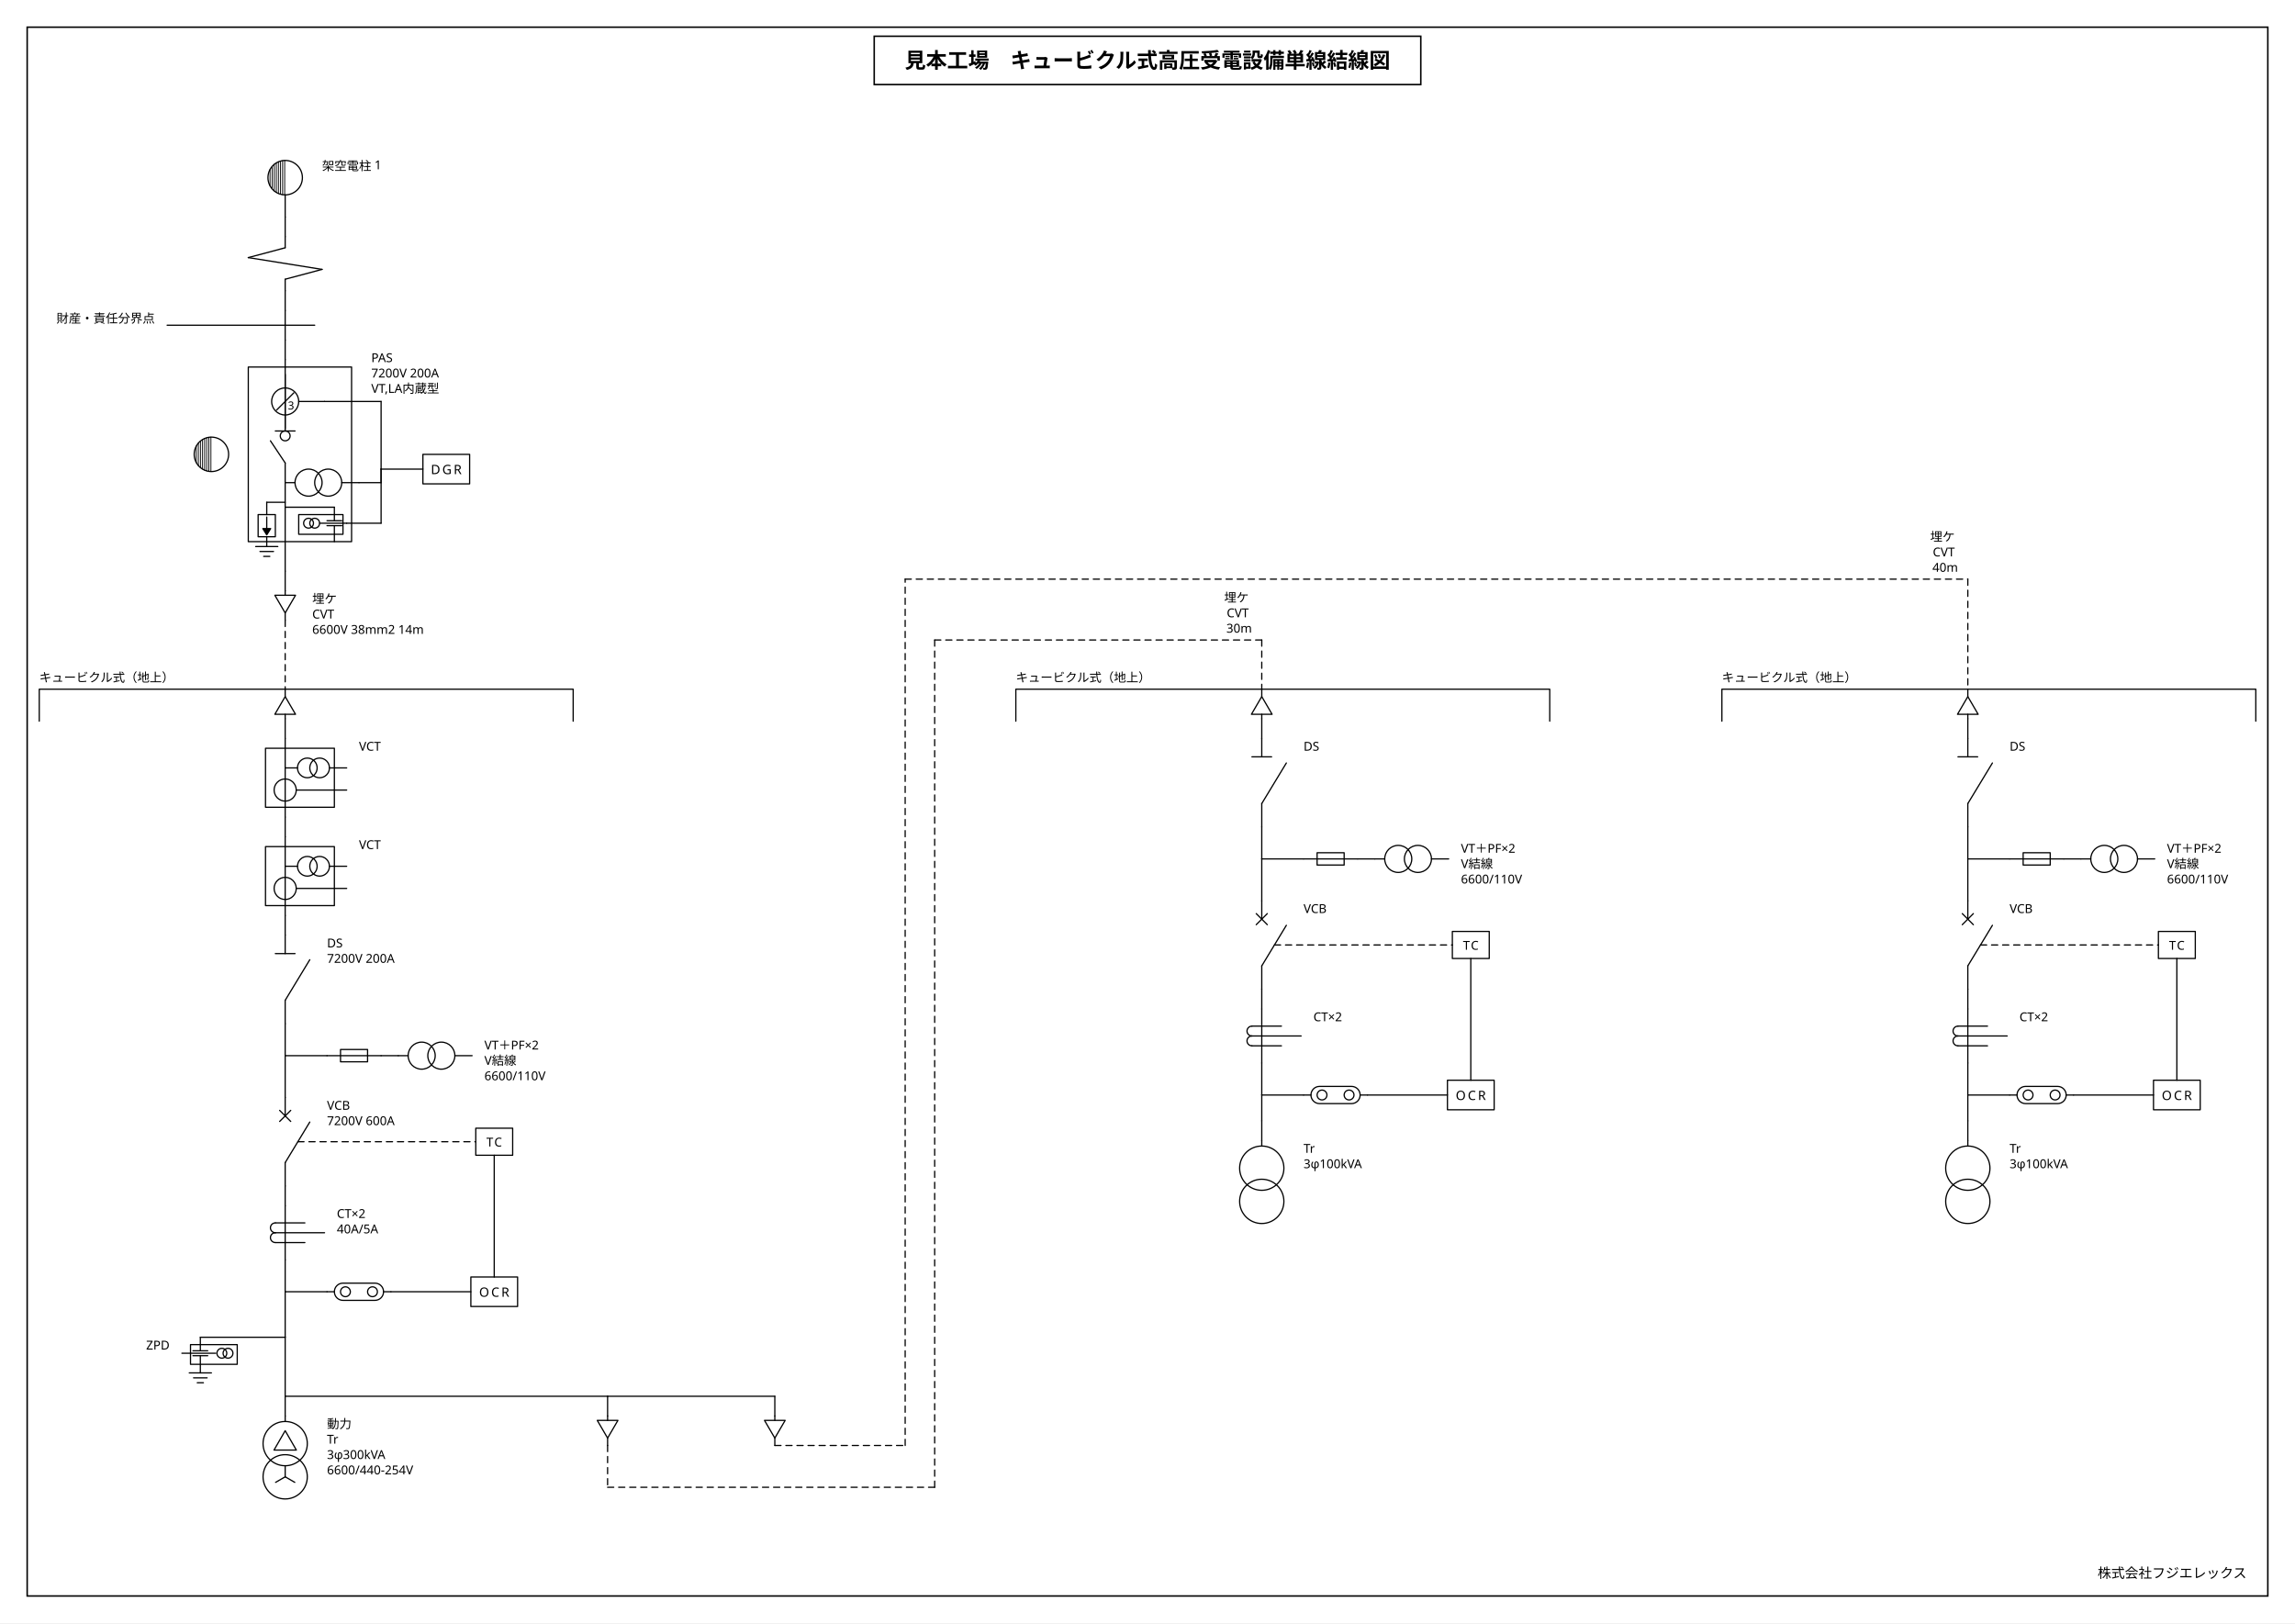
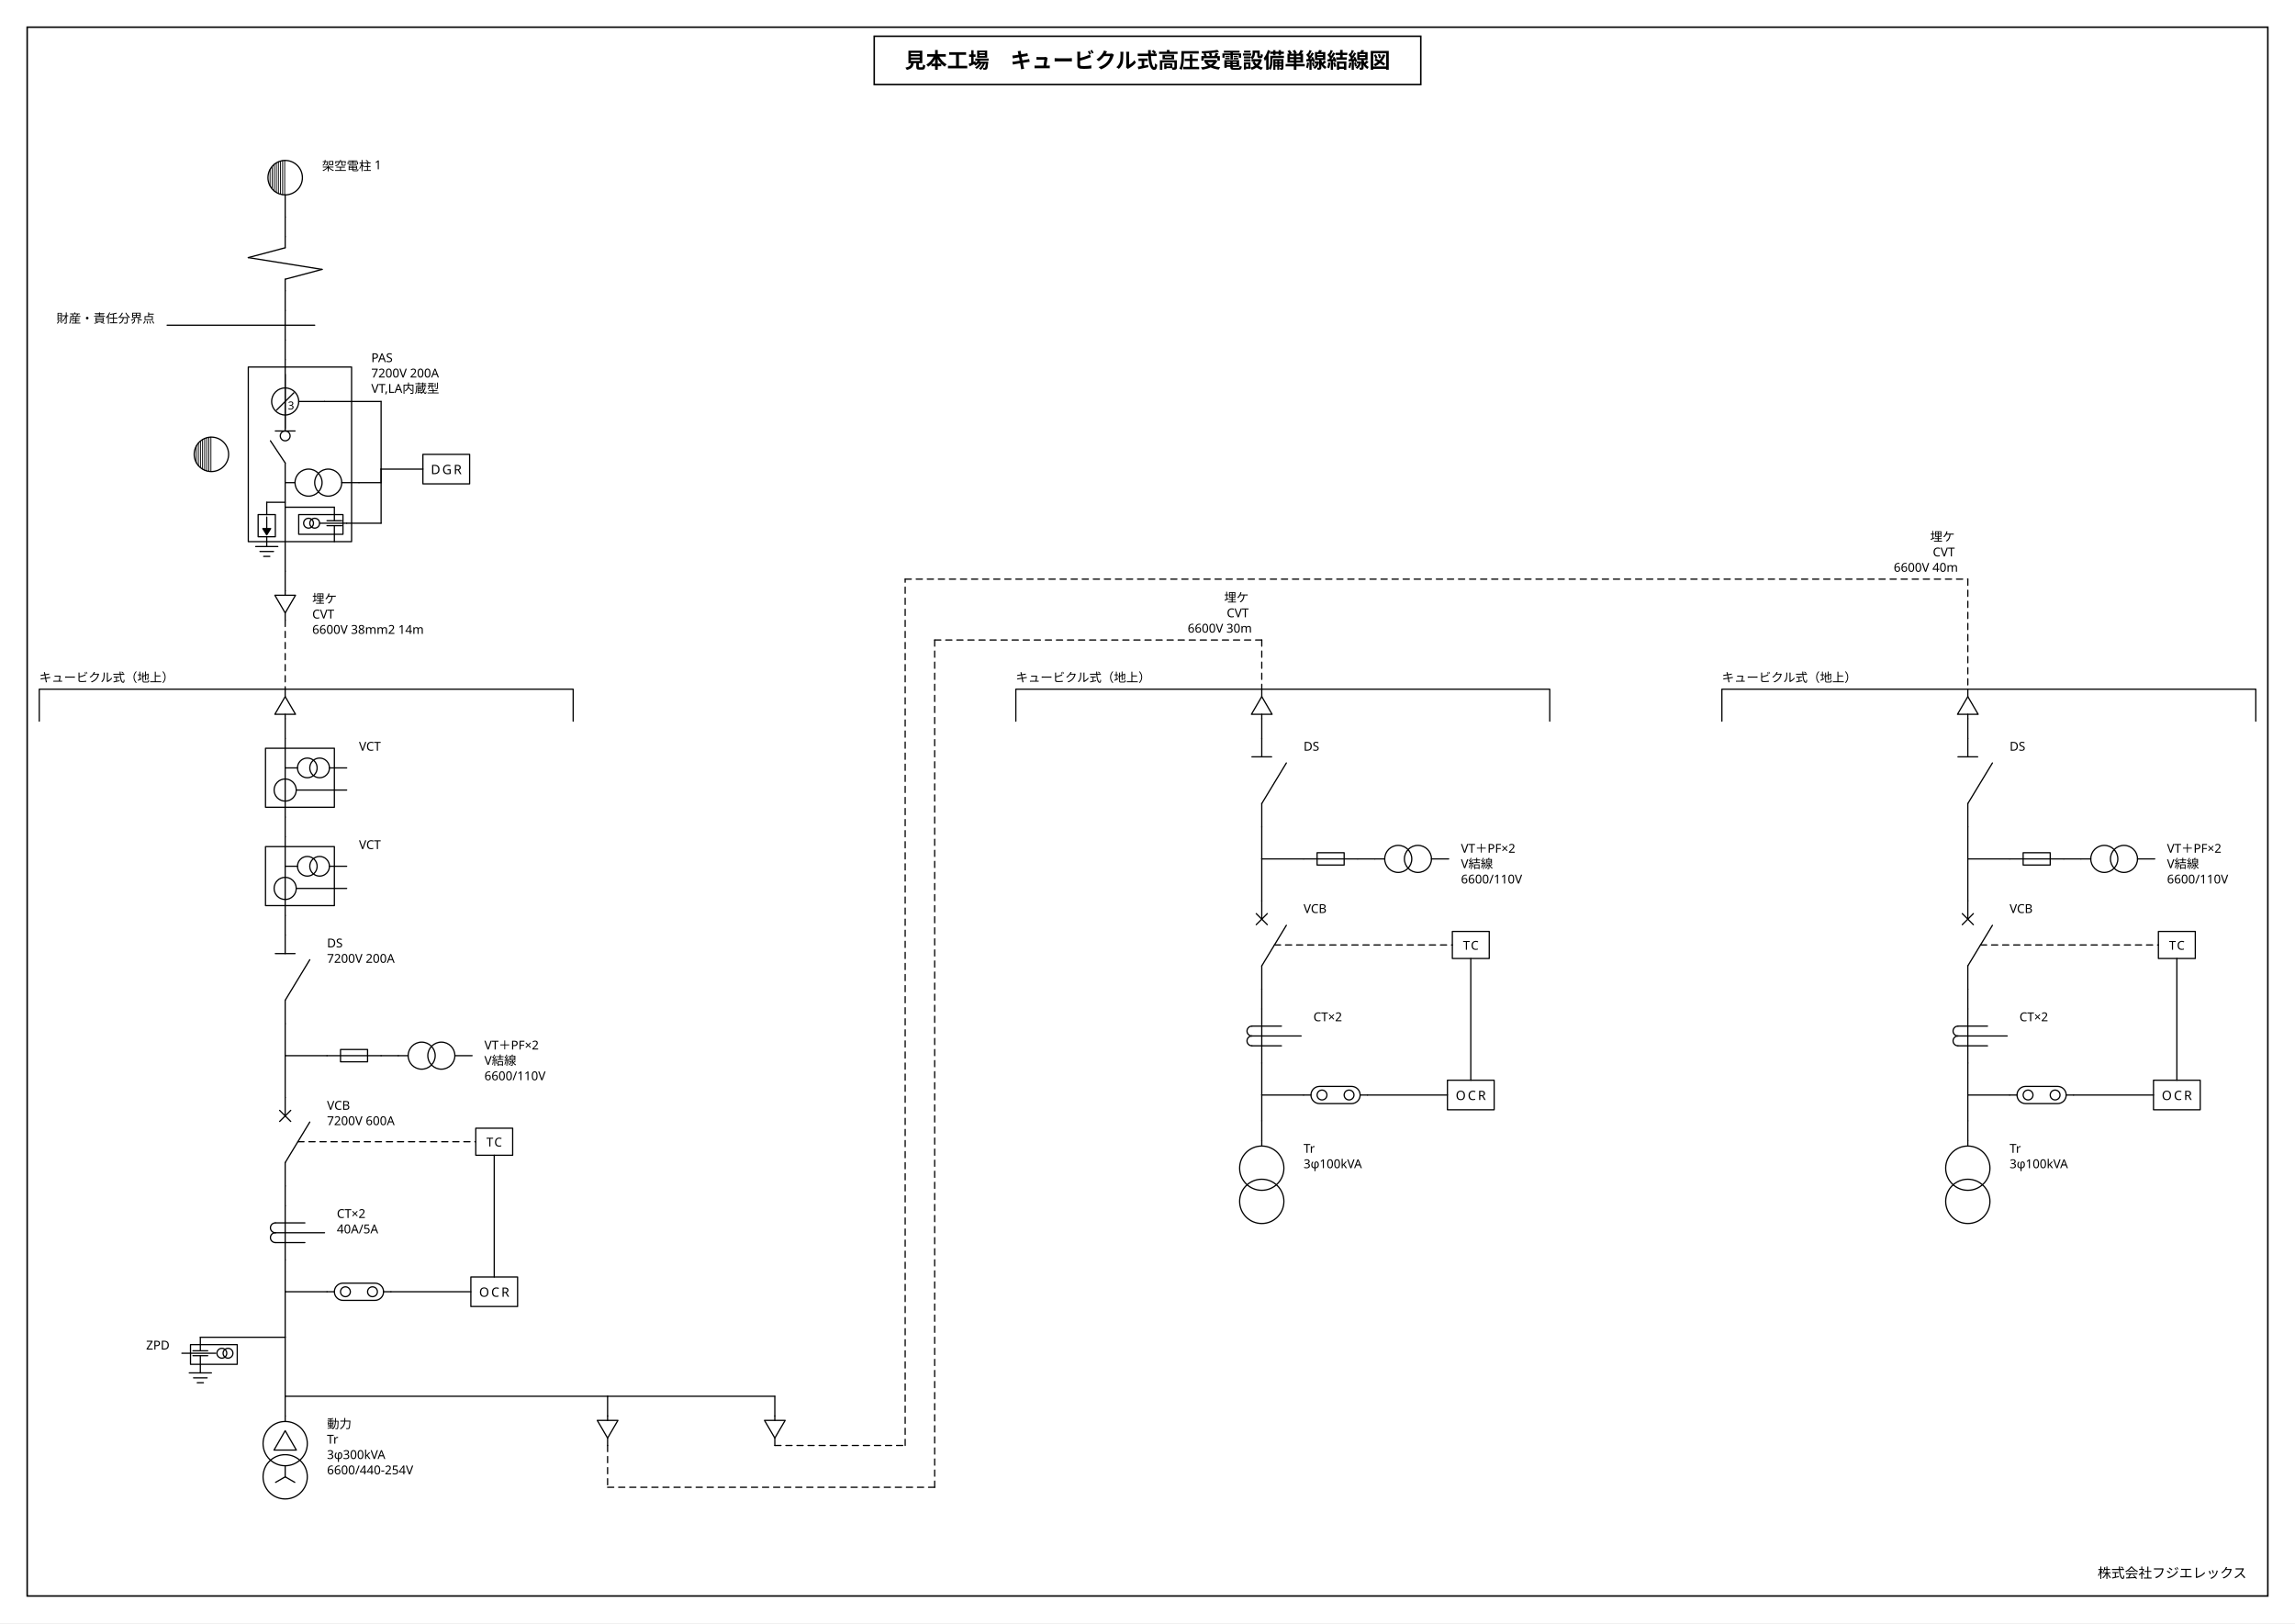
<svg xmlns="http://www.w3.org/2000/svg" viewBox="0 0 1520 1075" width="1520" height="1075">
  <rect x="0" y="0" width="1520" height="1075" fill="#fff" />
  <g stroke="#000" fill="none">
    <rect x="18" y="18" width="1484" height="1039" stroke-width="1" />
    <rect x="579" y="24" width="362" height="32" stroke-width="1" />
  </g>
  <text x="760" y="45" font-size="14" font-weight="700" text-anchor="middle" font-family="IPAGothic, 'IPAゴシック', 'Noto Sans JP', 'Hiragino Kaku Gothic ProN', 'Yu Gothic', sans-serif" fill="#000">見本工場　キュービクル式高圧受電設備単線結線図</text>
  <text x="1488" y="1045" font-size="9" text-anchor="end" font-family="IPAGothic, 'IPAゴシック', 'Noto Sans JP', 'Hiragino Kaku Gothic ProN', 'Yu Gothic', sans-serif" fill="#000">株式会社フジエレックス</text>
  <g transform="translate(188.88 104.63) scale(0.8144)">
    <g stroke="#000" fill="none" stroke-linecap="round" stroke-linejoin="round" color="#000">
      <path d="M -200 432 L 234.2 432 M -200 432 L -200 458 M 234.2 432 L 234.2 458" fill="none" stroke-width="1" />
      <text x="-200" y="426" font-size="10" font-family="IPAGothic, 'IPAゴシック', 'Noto Sans JP', 'Hiragino Kaku Gothic ProN', 'Yu Gothic', sans-serif" fill="currentColor" stroke="none">キュービクル式（地上）</text>
      <path d="M 594.2 432 L 1028.4 432 M 594.2 432 L 594.2 458 M 1028.4 432 L 1028.4 458" fill="none" stroke-width="1" />
      <text x="594.2" y="426" font-size="10" font-family="IPAGothic, 'IPAゴシック', 'Noto Sans JP', 'Hiragino Kaku Gothic ProN', 'Yu Gothic', sans-serif" fill="currentColor" stroke="none">キュービクル式（地上）</text>
      <path d="M 1168.4 432 L 1602.6 432 M 1168.4 432 L 1168.4 458 M 1602.6 432 L 1602.6 458" fill="none" stroke-width="1" />
      <text x="1168.4" y="426" font-size="10" font-family="IPAGothic, 'IPAゴシック', 'Noto Sans JP', 'Hiragino Kaku Gothic ProN', 'Yu Gothic', sans-serif" fill="currentColor" stroke="none">キュービクル式（地上）</text>
      <line x1="0" y1="48" x2="0" y2="64" stroke-width="1" />
      <line x1="0" y1="108" x2="0" y2="124" stroke-width="1" />
      <line x1="0" y1="148" x2="0" y2="164" stroke-width="1" />
      <line x1="0" y1="280" x2="-15" y2="280" stroke-width="1" />
      <line x1="0" y1="284" x2="40" y2="284" stroke-width="1" />
      <line x1="32" y1="198" x2="78" y2="198" stroke-width="1" />
      <line x1="78" y1="198" x2="78" y2="253" stroke-width="1" />
      <line x1="60" y1="264" x2="78" y2="264" stroke-width="1" />
      <line x1="78" y1="264" x2="78" y2="253" stroke-width="1" />
      <line x1="50" y1="297" x2="78" y2="297" stroke-width="1" />
      <line x1="78" y1="297" x2="78" y2="253" stroke-width="1" />
      <line x1="78" y1="253" x2="112" y2="253" stroke-width="1" />
      <line x1="0" y1="336" x2="0" y2="352" stroke-width="1" />
      <line x1="0" y1="376" x2="0" y2="432" stroke-width="1" stroke-dasharray="5 4" />
      <line x1="0" y1="456" x2="0" y2="472" stroke-width="1" />
      <line x1="0" y1="536" x2="0" y2="552" stroke-width="1" />
      <line x1="0" y1="616" x2="0" y2="632" stroke-width="1" />
      <line x1="0" y1="704" x2="0" y2="730" stroke-width="1" />
      <line x1="0" y1="730" x2="34" y2="730" stroke-width="1" />
      <line x1="78" y1="730" x2="92" y2="730" stroke-width="1" />
      <line x1="0" y1="730" x2="0" y2="764" stroke-width="1" />
      <line x1="0" y1="836" x2="0" y2="852" stroke-width="1" />
      <line x1="0" y1="896" x2="0" y2="922" stroke-width="1" />
      <line x1="0" y1="922" x2="34" y2="922" stroke-width="1" />
      <line x1="86" y1="922" x2="151" y2="922" stroke-width="1" />
      <line x1="10.303" y1="800" x2="155" y2="800" stroke-width="1" stroke-dasharray="5 4" />
      <line x1="170" y1="811" x2="170" y2="910" stroke-width="1" />
      <line x1="0" y1="922" x2="0" y2="959" stroke-width="1" />
      <line x1="0" y1="959" x2="-69" y2="959" stroke-width="1" />
      <line x1="0" y1="959" x2="0" y2="1007" stroke-width="1" />
      <line x1="0" y1="1007" x2="0" y2="1023" stroke-width="1" />
      <line x1="794.2" y1="456" x2="794.2" y2="472" stroke-width="1" />
      <line x1="794.2" y1="544" x2="794.2" y2="570" stroke-width="1" />
      <line x1="794.2" y1="570" x2="828.2" y2="570" stroke-width="1" />
      <line x1="872.2" y1="570" x2="886.2" y2="570" stroke-width="1" />
      <line x1="794.2" y1="570" x2="794.2" y2="604" stroke-width="1" />
      <line x1="794.2" y1="676" x2="794.2" y2="692" stroke-width="1" />
      <line x1="794.2" y1="736" x2="794.2" y2="762" stroke-width="1" />
      <line x1="794.2" y1="762" x2="828.2" y2="762" stroke-width="1" />
      <line x1="880.2" y1="762" x2="945.2" y2="762" stroke-width="1" />
      <line x1="804.503" y1="640" x2="949.2" y2="640" stroke-width="1" stroke-dasharray="5 4" />
      <line x1="964.2" y1="651" x2="964.2" y2="750" stroke-width="1" />
      <line x1="794.2" y1="762" x2="794.2" y2="783" stroke-width="1" />
      <line x1="794.2" y1="783" x2="794.2" y2="799" stroke-width="1" />
      <line x1="1368.4" y1="456" x2="1368.4" y2="472" stroke-width="1" />
      <line x1="1368.4" y1="544" x2="1368.4" y2="570" stroke-width="1" />
      <line x1="1368.4" y1="570" x2="1402.4" y2="570" stroke-width="1" />
      <line x1="1446.4" y1="570" x2="1460.4" y2="570" stroke-width="1" />
      <line x1="1368.4" y1="570" x2="1368.4" y2="604" stroke-width="1" />
      <line x1="1368.4" y1="676" x2="1368.4" y2="692" stroke-width="1" />
      <line x1="1368.4" y1="736" x2="1368.4" y2="762" stroke-width="1" />
      <line x1="1368.4" y1="762" x2="1402.4" y2="762" stroke-width="1" />
      <line x1="1454.4" y1="762" x2="1519.4" y2="762" stroke-width="1" />
      <line x1="1378.703" y1="640" x2="1523.4" y2="640" stroke-width="1" stroke-dasharray="5 4" />
      <line x1="1538.4" y1="651" x2="1538.4" y2="750" stroke-width="1" />
      <line x1="1368.4" y1="762" x2="1368.4" y2="783" stroke-width="1" />
      <line x1="1368.4" y1="783" x2="1368.4" y2="799" stroke-width="1" />
      <line x1="0" y1="1007" x2="262.2" y2="1007" stroke-width="1" />
      <line x1="262.2" y1="1007" x2="262.2" y2="1023" stroke-width="1" />
      <line x1="262.2" y1="1047" x2="262.2" y2="1081" stroke-width="1" stroke-dasharray="5 4" />
      <line x1="262.2" y1="1081" x2="528.2" y2="1081" stroke-width="1" stroke-dasharray="5 4" />
      <line x1="528.2" y1="1081" x2="528.2" y2="392" stroke-width="1" stroke-dasharray="5 4" />
      <line x1="528.2" y1="392" x2="794.2" y2="392" stroke-width="1" stroke-dasharray="5 4" />
      <line x1="794.2" y1="392" x2="794.2" y2="432" stroke-width="1" stroke-dasharray="5 4" />
      <line x1="262.2" y1="1007" x2="398.2" y2="1007" stroke-width="1" />
      <line x1="398.2" y1="1007" x2="398.2" y2="1023" stroke-width="1" />
      <line x1="398.2" y1="1047" x2="504.2" y2="1047" stroke-width="1" stroke-dasharray="5 4" />
      <line x1="504.2" y1="1047" x2="504.2" y2="342.5" stroke-width="1" stroke-dasharray="5 4" />
      <line x1="504.2" y1="342.5" x2="1368.4" y2="342.5" stroke-width="1" stroke-dasharray="5 4" />
      <line x1="1368.4" y1="342.5" x2="1368.4" y2="432" stroke-width="1" stroke-dasharray="5 4" />
      <text x="786.2" y="361" font-size="10" text-anchor="end" font-family="IPAGothic, 'IPAゴシック', 'Noto Sans JP', 'Hiragino Kaku Gothic ProN', 'Yu Gothic', sans-serif" fill="currentColor" stroke="none">
        <tspan x="786.2" dy="0">埋ケ</tspan>
        <tspan x="786.2" dy="12.5">CVT</tspan>
-         <tspan x="786.2" dy="12.5">30m</tspan>
+         <tspan x="786.2" dy="12.5">6600V 30m</tspan>
      </text>
      <text x="1360.4" y="311.5" font-size="10" text-anchor="end" font-family="IPAGothic, 'IPAゴシック', 'Noto Sans JP', 'Hiragino Kaku Gothic ProN', 'Yu Gothic', sans-serif" fill="currentColor" stroke="none">
        <tspan x="1360.4" dy="0">埋ケ</tspan>
        <tspan x="1360.4" dy="12.5">CVT</tspan>
-         <tspan x="1360.4" dy="12.5">40m</tspan>
+         <tspan x="1360.4" dy="12.5">6600V 40m</tspan>
      </text>
      <g transform="translate(-16 0)">
        <circle cx="16" cy="16" r="14" fill="none" stroke-width="1" />
        <line x1="3.7" y1="9.313" x2="3.7" y2="22.687" stroke-width="0.7" />
        <line x1="5.4" y1="6.855" x2="5.4" y2="25.145" stroke-width="0.7" />
        <line x1="7.1" y1="5.193" x2="7.1" y2="26.807" stroke-width="0.7" />
        <line x1="8.8" y1="3.993" x2="8.8" y2="28.007" stroke-width="0.7" />
        <line x1="10.5" y1="3.126" x2="10.5" y2="28.874" stroke-width="0.7" />
        <line x1="12.2" y1="2.526" x2="12.2" y2="29.474" stroke-width="0.7" />
        <line x1="13.9" y1="2.158" x2="13.9" y2="29.842" stroke-width="0.7" />
        <line x1="15.6" y1="2.006" x2="15.6" y2="29.994" stroke-width="0.7" />
        <line x1="16" y1="30" x2="16" y2="48" stroke-width="1" />
      </g>
      <text x="30" y="10" font-size="10" text-anchor="start" font-family="IPAGothic, 'IPAゴシック', 'Noto Sans JP', 'Hiragino Kaku Gothic ProN', 'Yu Gothic', sans-serif" fill="currentColor" stroke="none">
        <tspan x="30" dy="0">架空電柱 1</tspan>
      </text>
      <g transform="translate(-30 64)">
        <line x1="30" y1="0" x2="30" y2="9" stroke-width="1" />
        <line x1="30" y1="9" x2="0" y2="17" stroke-width="1" />
        <line x1="0" y1="17" x2="60" y2="26.6" stroke-width="1" />
        <line x1="60" y1="26.6" x2="30" y2="34.6" stroke-width="1" />
        <line x1="30" y1="34.6" x2="30" y2="44" stroke-width="1" />
      </g>
      <g transform="translate(-96 124)">
        <line x1="96" y1="0" x2="96" y2="24" stroke-width="1" />
        <line x1="0" y1="12" x2="120" y2="12" stroke-width="1" />
      </g>
      <text x="-106" y="134" font-size="10" text-anchor="end" font-family="IPAGothic, 'IPAゴシック', 'Noto Sans JP', 'Hiragino Kaku Gothic ProN', 'Yu Gothic', sans-serif" fill="currentColor" stroke="none">
        <tspan x="-106" dy="0">財産・責任分界点</tspan>
      </text>
      <g transform="translate(-36 164)">
        <line x1="36" y1="0" x2="36" y2="6" stroke-width="1" />
        <rect x="6" y="6" width="84" height="142" fill="none" stroke-width="1" />
        <line x1="36" y1="6" x2="36" y2="58" stroke-width="1" />
        <line x1="28" y1="58" x2="44" y2="58" stroke-width="1" />
        <circle cx="36" cy="62" r="4" fill="none" stroke-width="1" />
        <line x1="36" y1="84" x2="24" y2="66" stroke-width="1" />
        <line x1="36" y1="84" x2="36" y2="172" stroke-width="1" />
      </g>
      <text x="70" y="166" font-size="10" text-anchor="start" font-family="IPAGothic, 'IPAゴシック', 'Noto Sans JP', 'Hiragino Kaku Gothic ProN', 'Yu Gothic', sans-serif" fill="currentColor" stroke="none">
        <tspan x="70" dy="0">PAS</tspan>
        <tspan x="70" dy="12.5">7200V 200A</tspan>
        <tspan x="70" dy="12.5">VT,LA内蔵型</tspan>
      </text>
      <g transform="translate(-76 225)">
        <circle cx="16" cy="16" r="14" fill="none" stroke-width="1" />
        <line x1="3.7" y1="9.313" x2="3.7" y2="22.687" stroke-width="0.7" />
        <line x1="5.4" y1="6.855" x2="5.4" y2="25.145" stroke-width="0.7" />
        <line x1="7.1" y1="5.193" x2="7.1" y2="26.807" stroke-width="0.7" />
        <line x1="8.8" y1="3.993" x2="8.8" y2="28.007" stroke-width="0.7" />
        <line x1="10.5" y1="3.126" x2="10.5" y2="28.874" stroke-width="0.7" />
        <line x1="12.2" y1="2.526" x2="12.2" y2="29.474" stroke-width="0.7" />
        <line x1="13.9" y1="2.158" x2="13.9" y2="29.842" stroke-width="0.7" />
        <line x1="15.6" y1="2.006" x2="15.6" y2="29.994" stroke-width="0.7" />
      </g>
      <g transform="translate(-20 176)">
        <line x1="20" y1="0" x2="20" y2="44" stroke-width="1" />
        <circle cx="20" cy="22" r="11" fill="none" stroke-width="1" />
        <line x1="12.929" y1="29.071" x2="27.071" y2="14.929" stroke-width="1" />
        <text x="24.75" y="25" font-size="9" text-anchor="middle" dominant-baseline="central" font-family="IPAGothic, 'IPAゴシック', 'Noto Sans JP', 'Hiragino Kaku Gothic ProN', 'Yu Gothic', sans-serif" fill="currentColor" stroke="none">3</text>
        <line x1="31" y1="22" x2="52" y2="22" stroke-width="1" />
      </g>
      <g transform="translate(0 249)">
        <line x1="0" y1="15" x2="8" y2="15" stroke-width="1" />
        <circle cx="19" cy="15" r="11" fill="none" stroke-width="1" />
        <circle cx="35" cy="15" r="11" fill="none" stroke-width="1" />
        <line x1="46" y1="15" x2="60" y2="15" stroke-width="1" />
      </g>
      <g transform="translate(-35 280)">
        <line x1="20" y1="0" x2="20" y2="10" stroke-width="1" />
        <rect x="13" y="10" width="14" height="18" fill="none" stroke-width="1" />
        <line x1="20" y1="12" x2="20" y2="23" stroke-width="1" />
        <polygon points="16.8,21.38 20,26.5 23.2,21.38" fill="currentColor" stroke-width="1" />
        <line x1="20" y1="28" x2="20" y2="36" stroke-width="1" />
        <line x1="11" y1="36" x2="29" y2="36" stroke-width="1" />
        <line x1="14.5" y1="40" x2="25.5" y2="40" stroke-width="1" />
        <line x1="17.5" y1="44" x2="22.5" y2="44" stroke-width="1" />
      </g>
      <g transform="translate(10 284)">
        <line x1="30" y1="0" x2="30" y2="11" stroke-width="1" />
        <rect x="1" y="6" width="36" height="16" fill="none" stroke-width="1" />
        <line x1="24" y1="11" x2="36" y2="11" stroke-width="1" />
        <line x1="24" y1="15" x2="36" y2="15" stroke-width="1" />
        <line x1="30" y1="15" x2="30" y2="28" stroke-width="1" />
        <line x1="18" y1="13" x2="40" y2="13" stroke-width="1" />
        <circle cx="9" cy="13" r="4" fill="none" stroke-width="1" />
        <circle cx="14" cy="13" r="4" fill="none" stroke-width="1" />
      </g>
      <g transform="translate(112 241)">
        <rect x="0" y="0" width="38" height="24" fill="none" stroke-width="1" />
        <text x="19" y="12" font-size="10.5" text-anchor="middle" dominant-baseline="central" font-family="IPAGothic, 'IPAゴシック', 'Noto Sans JP', 'Hiragino Kaku Gothic ProN', 'Yu Gothic', sans-serif" letter-spacing="1.6" fill="currentColor" stroke="none">DGR</text>
      </g>
      <g transform="translate(-12 352)">
        <line x1="12" y1="0" x2="12" y2="3.6" stroke-width="1" />
        <polygon points="3.6,3.6 20.4,3.6 12,18" fill="none" stroke-width="1" />
        <line x1="12" y1="18" x2="12" y2="24" stroke-width="1" />
      </g>
      <text x="22" y="362" font-size="10" text-anchor="start" font-family="IPAGothic, 'IPAゴシック', 'Noto Sans JP', 'Hiragino Kaku Gothic ProN', 'Yu Gothic', sans-serif" fill="currentColor" stroke="none">
        <tspan x="22" dy="0">埋ケ</tspan>
        <tspan x="22" dy="12.5">CVT</tspan>
        <tspan x="22" dy="12.5">6600V 38mm2 14m</tspan>
      </text>
      <g transform="translate(-12 432) rotate(180 12 12)">
        <line x1="12" y1="0" x2="12" y2="3.6" stroke-width="1" />
        <polygon points="3.6,3.6 20.4,3.6 12,18" fill="none" stroke-width="1" />
        <line x1="12" y1="18" x2="12" y2="24" stroke-width="1" />
      </g>
      <g transform="translate(-22 472)">
        <line x1="22" y1="0" x2="22" y2="64" stroke-width="1" />
        <rect x="6" y="8" width="56" height="48" fill="none" stroke-width="1" />
        <line x1="22" y1="24" x2="32" y2="24" stroke-width="1" />
        <circle cx="40" cy="24" r="8" fill="none" stroke-width="1" />
        <circle cx="50" cy="24" r="8" fill="none" stroke-width="1" />
        <line x1="58" y1="24" x2="72" y2="24" stroke-width="1" />
        <circle cx="22" cy="42" r="9" fill="none" stroke-width="1" />
        <line x1="31" y1="42" x2="72" y2="42" stroke-width="1" />
      </g>
      <text x="60" y="482" font-size="10" text-anchor="start" font-family="IPAGothic, 'IPAゴシック', 'Noto Sans JP', 'Hiragino Kaku Gothic ProN', 'Yu Gothic', sans-serif" fill="currentColor" stroke="none">
        <tspan x="60" dy="0">VCT</tspan>
      </text>
      <g transform="translate(-22 552)">
        <line x1="22" y1="0" x2="22" y2="64" stroke-width="1" />
        <rect x="6" y="8" width="56" height="48" fill="none" stroke-width="1" />
        <line x1="22" y1="24" x2="32" y2="24" stroke-width="1" />
        <circle cx="40" cy="24" r="8" fill="none" stroke-width="1" />
        <circle cx="50" cy="24" r="8" fill="none" stroke-width="1" />
        <line x1="58" y1="24" x2="72" y2="24" stroke-width="1" />
        <circle cx="22" cy="42" r="9" fill="none" stroke-width="1" />
        <line x1="31" y1="42" x2="72" y2="42" stroke-width="1" />
      </g>
      <text x="60" y="562" font-size="10" text-anchor="start" font-family="IPAGothic, 'IPAゴシック', 'Noto Sans JP', 'Hiragino Kaku Gothic ProN', 'Yu Gothic', sans-serif" fill="currentColor" stroke="none">
        <tspan x="60" dy="0">VCT</tspan>
      </text>
      <g transform="translate(-24 632)">
        <line x1="24" y1="0" x2="24" y2="15" stroke-width="1" />
        <line x1="16" y1="15" x2="32" y2="15" stroke-width="1" />
        <line x1="24" y1="53" x2="44" y2="20" stroke-width="1" />
        <line x1="24" y1="53" x2="24" y2="72" stroke-width="1" />
      </g>
      <text x="34" y="642" font-size="10" text-anchor="start" font-family="IPAGothic, 'IPAゴシック', 'Noto Sans JP', 'Hiragino Kaku Gothic ProN', 'Yu Gothic', sans-serif" fill="currentColor" stroke="none">
        <tspan x="34" dy="0">DS</tspan>
        <tspan x="34" dy="12.5">7200V 200A</tspan>
      </text>
      <g transform="translate(36 708) rotate(-90 20 22)">
        <line x1="20" y1="0" x2="20" y2="44" stroke-width="1" />
        <rect x="15" y="11" width="10" height="22" fill="none" stroke-width="1" />
      </g>
      <g transform="translate(92 715)">
        <line x1="0" y1="15" x2="8" y2="15" stroke-width="1" />
        <circle cx="19" cy="15" r="11" fill="none" stroke-width="1" />
        <circle cx="35" cy="15" r="11" fill="none" stroke-width="1" />
        <line x1="46" y1="15" x2="60" y2="15" stroke-width="1" />
      </g>
      <text x="162" y="725" font-size="10" text-anchor="start" font-family="IPAGothic, 'IPAゴシック', 'Noto Sans JP', 'Hiragino Kaku Gothic ProN', 'Yu Gothic', sans-serif" fill="currentColor" stroke="none">
        <tspan x="162" dy="0">VT＋PF×2</tspan>
        <tspan x="162" dy="12.5">V結線</tspan>
        <tspan x="162" dy="12.5">6600/110V</tspan>
      </text>
      <g transform="translate(-24 764)">
        <line x1="24" y1="0" x2="24" y2="15" stroke-width="1" />
        <line x1="19.5" y1="10.5" x2="28.5" y2="19.5" stroke-width="1" />
        <line x1="28.5" y1="10.5" x2="19.5" y2="19.5" stroke-width="1" />
        <line x1="24" y1="53" x2="44" y2="20" stroke-width="1" />
        <line x1="24" y1="53" x2="24" y2="72" stroke-width="1" />
      </g>
      <text x="34" y="774" font-size="10" text-anchor="start" font-family="IPAGothic, 'IPAゴシック', 'Noto Sans JP', 'Hiragino Kaku Gothic ProN', 'Yu Gothic', sans-serif" fill="currentColor" stroke="none">
        <tspan x="34" dy="0">VCB</tspan>
        <tspan x="34" dy="12.5">7200V 600A</tspan>
      </text>
      <g transform="translate(-24 852)">
        <line x1="24" y1="0" x2="24" y2="44" stroke-width="1" />
        <line x1="16" y1="14" x2="40" y2="14" stroke-width="1" />
        <line x1="16" y1="30" x2="40" y2="30" stroke-width="1" />
        <line x1="16" y1="22" x2="56" y2="22" stroke-width="1" />
        <path d="M 16 14 A 4 4 0 0 0 16 22" fill="none" stroke-width="1" />
        <path d="M 16 22 A 4 4 0 0 0 16 30" fill="none" stroke-width="1" />
      </g>
      <text x="42" y="862" font-size="10" text-anchor="start" font-family="IPAGothic, 'IPAゴシック', 'Noto Sans JP', 'Hiragino Kaku Gothic ProN', 'Yu Gothic', sans-serif" fill="currentColor" stroke="none">
        <tspan x="42" dy="0">CT×2</tspan>
        <tspan x="42" dy="12.5">40A/5A</tspan>
      </text>
      <g transform="translate(34 911)">
        <line x1="0" y1="11" x2="6" y2="11" stroke-width="1" />
        <rect x="6" y="4" width="40" height="14" rx="7" fill="none" stroke-width="1" />
        <circle cx="15" cy="11" r="4" fill="none" stroke-width="1" />
        <circle cx="37" cy="11" r="4" fill="none" stroke-width="1" />
        <line x1="46" y1="11" x2="52" y2="11" stroke-width="1" />
      </g>
      <g transform="translate(151 910)">
        <rect x="0" y="0" width="38" height="24" fill="none" stroke-width="1" />
        <text x="19" y="12" font-size="10.5" text-anchor="middle" dominant-baseline="central" font-family="IPAGothic, 'IPAゴシック', 'Noto Sans JP', 'Hiragino Kaku Gothic ProN', 'Yu Gothic', sans-serif" letter-spacing="1.6" fill="currentColor" stroke="none">OCR</text>
      </g>
      <g transform="translate(155 789)">
        <rect x="0" y="0" width="30" height="22" fill="none" stroke-width="1" />
        <text x="15" y="11" font-size="10" text-anchor="middle" dominant-baseline="central" font-family="IPAGothic, 'IPAゴシック', 'Noto Sans JP', 'Hiragino Kaku Gothic ProN', 'Yu Gothic', sans-serif" letter-spacing="1" fill="currentColor" stroke="none">TC</text>
      </g>
      <g transform="translate(-84 959)">
        <line x1="15" y1="0" x2="15" y2="11" stroke-width="1" />
        <rect x="7" y="6" width="38" height="16" fill="none" stroke-width="1" />
        <line x1="9" y1="11" x2="21" y2="11" stroke-width="1" />
        <line x1="9" y1="15" x2="21" y2="15" stroke-width="1" />
        <line x1="15" y1="15" x2="15" y2="29" stroke-width="1" />
        <line x1="6" y1="29" x2="24" y2="29" stroke-width="1" />
        <line x1="9.5" y1="33" x2="20.5" y2="33" stroke-width="1" />
        <line x1="12.5" y1="37" x2="17.5" y2="37" stroke-width="1" />
        <line x1="0" y1="13" x2="27.5" y2="13" stroke-width="1" />
        <circle cx="32.5" cy="13" r="4" fill="none" stroke-width="1" />
        <circle cx="37.5" cy="13" r="4" fill="none" stroke-width="1" />
      </g>
      <text x="-94" y="969" font-size="10" text-anchor="end" font-family="IPAGothic, 'IPAゴシック', 'Noto Sans JP', 'Hiragino Kaku Gothic ProN', 'Yu Gothic', sans-serif" fill="currentColor" stroke="none">
        <tspan x="-94" dy="0">ZPD</tspan>
      </text>
      <g transform="translate(-24 1023)">
        <line x1="24" y1="0" x2="24" y2="4.5" stroke-width="1" />
        <circle cx="24" cy="22.5" r="18" fill="none" stroke-width="1" />
        <circle cx="24" cy="49.5" r="18" fill="none" stroke-width="1" />
        <polygon points="24,12 33.093,27.75 14.907,27.75" fill="none" stroke-width="1" />
        <line x1="24" y1="49.5" x2="24" y2="40.5" stroke-width="1" />
        <line x1="24" y1="49.5" x2="31.794" y2="54" stroke-width="1" />
        <line x1="24" y1="49.5" x2="16.206" y2="54" stroke-width="1" />
      </g>
      <text x="34" y="1033" font-size="10" text-anchor="start" font-family="IPAGothic, 'IPAゴシック', 'Noto Sans JP', 'Hiragino Kaku Gothic ProN', 'Yu Gothic', sans-serif" fill="currentColor" stroke="none">
        <tspan x="34" dy="0">動力</tspan>
        <tspan x="34" dy="12.5">Tr</tspan>
        <tspan x="34" dy="12.5">3φ300kVA</tspan>
        <tspan x="34" dy="12.5">6600/440-254V</tspan>
      </text>
      <g transform="translate(782.2 432) rotate(180 12 12)">
        <line x1="12" y1="0" x2="12" y2="3.6" stroke-width="1" />
        <polygon points="3.6,3.6 20.4,3.6 12,18" fill="none" stroke-width="1" />
        <line x1="12" y1="18" x2="12" y2="24" stroke-width="1" />
      </g>
      <g transform="translate(770.2 472)">
        <line x1="24" y1="0" x2="24" y2="15" stroke-width="1" />
        <line x1="16" y1="15" x2="32" y2="15" stroke-width="1" />
        <line x1="24" y1="53" x2="44" y2="20" stroke-width="1" />
        <line x1="24" y1="53" x2="24" y2="72" stroke-width="1" />
      </g>
      <text x="828.2" y="482" font-size="10" text-anchor="start" font-family="IPAGothic, 'IPAゴシック', 'Noto Sans JP', 'Hiragino Kaku Gothic ProN', 'Yu Gothic', sans-serif" fill="currentColor" stroke="none">
        <tspan x="828.2" dy="0">DS</tspan>
      </text>
      <g transform="translate(830.2 548) rotate(-90 20 22)">
        <line x1="20" y1="0" x2="20" y2="44" stroke-width="1" />
        <rect x="15" y="11" width="10" height="22" fill="none" stroke-width="1" />
      </g>
      <g transform="translate(886.2 555)">
        <line x1="0" y1="15" x2="8" y2="15" stroke-width="1" />
        <circle cx="19" cy="15" r="11" fill="none" stroke-width="1" />
        <circle cx="35" cy="15" r="11" fill="none" stroke-width="1" />
        <line x1="46" y1="15" x2="60" y2="15" stroke-width="1" />
      </g>
      <text x="956.2" y="565" font-size="10" text-anchor="start" font-family="IPAGothic, 'IPAゴシック', 'Noto Sans JP', 'Hiragino Kaku Gothic ProN', 'Yu Gothic', sans-serif" fill="currentColor" stroke="none">
        <tspan x="956.2" dy="0">VT＋PF×2</tspan>
        <tspan x="956.2" dy="12.5">V結線</tspan>
        <tspan x="956.2" dy="12.5">6600/110V</tspan>
      </text>
      <g transform="translate(770.2 604)">
        <line x1="24" y1="0" x2="24" y2="15" stroke-width="1" />
        <line x1="19.5" y1="10.5" x2="28.5" y2="19.5" stroke-width="1" />
        <line x1="28.5" y1="10.5" x2="19.5" y2="19.5" stroke-width="1" />
        <line x1="24" y1="53" x2="44" y2="20" stroke-width="1" />
        <line x1="24" y1="53" x2="24" y2="72" stroke-width="1" />
      </g>
      <text x="828.2" y="614" font-size="10" text-anchor="start" font-family="IPAGothic, 'IPAゴシック', 'Noto Sans JP', 'Hiragino Kaku Gothic ProN', 'Yu Gothic', sans-serif" fill="currentColor" stroke="none">
        <tspan x="828.2" dy="0">VCB</tspan>
      </text>
      <g transform="translate(770.2 692)">
        <line x1="24" y1="0" x2="24" y2="44" stroke-width="1" />
        <line x1="16" y1="14" x2="40" y2="14" stroke-width="1" />
        <line x1="16" y1="30" x2="40" y2="30" stroke-width="1" />
        <line x1="16" y1="22" x2="56" y2="22" stroke-width="1" />
        <path d="M 16 14 A 4 4 0 0 0 16 22" fill="none" stroke-width="1" />
        <path d="M 16 22 A 4 4 0 0 0 16 30" fill="none" stroke-width="1" />
      </g>
      <text x="836.2" y="702" font-size="10" text-anchor="start" font-family="IPAGothic, 'IPAゴシック', 'Noto Sans JP', 'Hiragino Kaku Gothic ProN', 'Yu Gothic', sans-serif" fill="currentColor" stroke="none">
        <tspan x="836.2" dy="0">CT×2</tspan>
      </text>
      <g transform="translate(828.2 751)">
        <line x1="0" y1="11" x2="6" y2="11" stroke-width="1" />
        <rect x="6" y="4" width="40" height="14" rx="7" fill="none" stroke-width="1" />
        <circle cx="15" cy="11" r="4" fill="none" stroke-width="1" />
        <circle cx="37" cy="11" r="4" fill="none" stroke-width="1" />
        <line x1="46" y1="11" x2="52" y2="11" stroke-width="1" />
      </g>
      <g transform="translate(945.2 750)">
        <rect x="0" y="0" width="38" height="24" fill="none" stroke-width="1" />
        <text x="19" y="12" font-size="10.5" text-anchor="middle" dominant-baseline="central" font-family="IPAGothic, 'IPAゴシック', 'Noto Sans JP', 'Hiragino Kaku Gothic ProN', 'Yu Gothic', sans-serif" letter-spacing="1.6" fill="currentColor" stroke="none">OCR</text>
      </g>
      <g transform="translate(949.2 629)">
        <rect x="0" y="0" width="30" height="22" fill="none" stroke-width="1" />
        <text x="15" y="11" font-size="10" text-anchor="middle" dominant-baseline="central" font-family="IPAGothic, 'IPAゴシック', 'Noto Sans JP', 'Hiragino Kaku Gothic ProN', 'Yu Gothic', sans-serif" letter-spacing="1" fill="currentColor" stroke="none">TC</text>
      </g>
      <g transform="translate(770.2 799)">
        <line x1="24" y1="0" x2="24" y2="4.5" stroke-width="1" />
        <circle cx="24" cy="22.5" r="18" fill="none" stroke-width="1" />
        <circle cx="24" cy="49.5" r="18" fill="none" stroke-width="1" />
      </g>
      <text x="828.2" y="809" font-size="10" text-anchor="start" font-family="IPAGothic, 'IPAゴシック', 'Noto Sans JP', 'Hiragino Kaku Gothic ProN', 'Yu Gothic', sans-serif" fill="currentColor" stroke="none">
        <tspan x="828.2" dy="0">Tr</tspan>
        <tspan x="828.2" dy="12.5">3φ100kVA</tspan>
      </text>
      <g transform="translate(1356.4 432) rotate(180 12 12)">
        <line x1="12" y1="0" x2="12" y2="3.6" stroke-width="1" />
        <polygon points="3.6,3.6 20.4,3.6 12,18" fill="none" stroke-width="1" />
        <line x1="12" y1="18" x2="12" y2="24" stroke-width="1" />
      </g>
      <g transform="translate(1344.4 472)">
        <line x1="24" y1="0" x2="24" y2="15" stroke-width="1" />
        <line x1="16" y1="15" x2="32" y2="15" stroke-width="1" />
        <line x1="24" y1="53" x2="44" y2="20" stroke-width="1" />
        <line x1="24" y1="53" x2="24" y2="72" stroke-width="1" />
      </g>
      <text x="1402.4" y="482" font-size="10" text-anchor="start" font-family="IPAGothic, 'IPAゴシック', 'Noto Sans JP', 'Hiragino Kaku Gothic ProN', 'Yu Gothic', sans-serif" fill="currentColor" stroke="none">
        <tspan x="1402.4" dy="0">DS</tspan>
      </text>
      <g transform="translate(1404.4 548) rotate(-90 20 22)">
        <line x1="20" y1="0" x2="20" y2="44" stroke-width="1" />
        <rect x="15" y="11" width="10" height="22" fill="none" stroke-width="1" />
      </g>
      <g transform="translate(1460.4 555)">
        <line x1="0" y1="15" x2="8" y2="15" stroke-width="1" />
        <circle cx="19" cy="15" r="11" fill="none" stroke-width="1" />
        <circle cx="35" cy="15" r="11" fill="none" stroke-width="1" />
        <line x1="46" y1="15" x2="60" y2="15" stroke-width="1" />
      </g>
      <text x="1530.4" y="565" font-size="10" text-anchor="start" font-family="IPAGothic, 'IPAゴシック', 'Noto Sans JP', 'Hiragino Kaku Gothic ProN', 'Yu Gothic', sans-serif" fill="currentColor" stroke="none">
        <tspan x="1530.4" dy="0">VT＋PF×2</tspan>
        <tspan x="1530.4" dy="12.5">V結線</tspan>
        <tspan x="1530.4" dy="12.5">6600/110V</tspan>
      </text>
      <g transform="translate(1344.4 604)">
        <line x1="24" y1="0" x2="24" y2="15" stroke-width="1" />
        <line x1="19.5" y1="10.5" x2="28.5" y2="19.5" stroke-width="1" />
        <line x1="28.5" y1="10.5" x2="19.5" y2="19.5" stroke-width="1" />
        <line x1="24" y1="53" x2="44" y2="20" stroke-width="1" />
        <line x1="24" y1="53" x2="24" y2="72" stroke-width="1" />
      </g>
      <text x="1402.4" y="614" font-size="10" text-anchor="start" font-family="IPAGothic, 'IPAゴシック', 'Noto Sans JP', 'Hiragino Kaku Gothic ProN', 'Yu Gothic', sans-serif" fill="currentColor" stroke="none">
        <tspan x="1402.4" dy="0">VCB</tspan>
      </text>
      <g transform="translate(1344.4 692)">
        <line x1="24" y1="0" x2="24" y2="44" stroke-width="1" />
        <line x1="16" y1="14" x2="40" y2="14" stroke-width="1" />
        <line x1="16" y1="30" x2="40" y2="30" stroke-width="1" />
        <line x1="16" y1="22" x2="56" y2="22" stroke-width="1" />
        <path d="M 16 14 A 4 4 0 0 0 16 22" fill="none" stroke-width="1" />
        <path d="M 16 22 A 4 4 0 0 0 16 30" fill="none" stroke-width="1" />
      </g>
      <text x="1410.4" y="702" font-size="10" text-anchor="start" font-family="IPAGothic, 'IPAゴシック', 'Noto Sans JP', 'Hiragino Kaku Gothic ProN', 'Yu Gothic', sans-serif" fill="currentColor" stroke="none">
        <tspan x="1410.4" dy="0">CT×2</tspan>
      </text>
      <g transform="translate(1402.4 751)">
        <line x1="0" y1="11" x2="6" y2="11" stroke-width="1" />
        <rect x="6" y="4" width="40" height="14" rx="7" fill="none" stroke-width="1" />
        <circle cx="15" cy="11" r="4" fill="none" stroke-width="1" />
        <circle cx="37" cy="11" r="4" fill="none" stroke-width="1" />
        <line x1="46" y1="11" x2="52" y2="11" stroke-width="1" />
      </g>
      <g transform="translate(1519.4 750)">
        <rect x="0" y="0" width="38" height="24" fill="none" stroke-width="1" />
        <text x="19" y="12" font-size="10.5" text-anchor="middle" dominant-baseline="central" font-family="IPAGothic, 'IPAゴシック', 'Noto Sans JP', 'Hiragino Kaku Gothic ProN', 'Yu Gothic', sans-serif" letter-spacing="1.6" fill="currentColor" stroke="none">OCR</text>
      </g>
      <g transform="translate(1523.4 629)">
        <rect x="0" y="0" width="30" height="22" fill="none" stroke-width="1" />
        <text x="15" y="11" font-size="10" text-anchor="middle" dominant-baseline="central" font-family="IPAGothic, 'IPAゴシック', 'Noto Sans JP', 'Hiragino Kaku Gothic ProN', 'Yu Gothic', sans-serif" letter-spacing="1" fill="currentColor" stroke="none">TC</text>
      </g>
      <g transform="translate(1344.4 799)">
        <line x1="24" y1="0" x2="24" y2="4.5" stroke-width="1" />
        <circle cx="24" cy="22.5" r="18" fill="none" stroke-width="1" />
        <circle cx="24" cy="49.5" r="18" fill="none" stroke-width="1" />
      </g>
      <text x="1402.4" y="809" font-size="10" text-anchor="start" font-family="IPAGothic, 'IPAゴシック', 'Noto Sans JP', 'Hiragino Kaku Gothic ProN', 'Yu Gothic', sans-serif" fill="currentColor" stroke="none">
        <tspan x="1402.4" dy="0">Tr</tspan>
        <tspan x="1402.4" dy="12.5">3φ100kVA</tspan>
      </text>
      <g transform="translate(250.2 1023)">
        <line x1="12" y1="0" x2="12" y2="3.6" stroke-width="1" />
        <polygon points="3.6,3.6 20.4,3.6 12,18" fill="none" stroke-width="1" />
        <line x1="12" y1="18" x2="12" y2="24" stroke-width="1" />
      </g>
      <g transform="translate(386.2 1023)">
        <line x1="12" y1="0" x2="12" y2="3.6" stroke-width="1" />
        <polygon points="3.6,3.6 20.4,3.6 12,18" fill="none" stroke-width="1" />
        <line x1="12" y1="18" x2="12" y2="24" stroke-width="1" />
      </g>
    </g>
  </g>
</svg>
